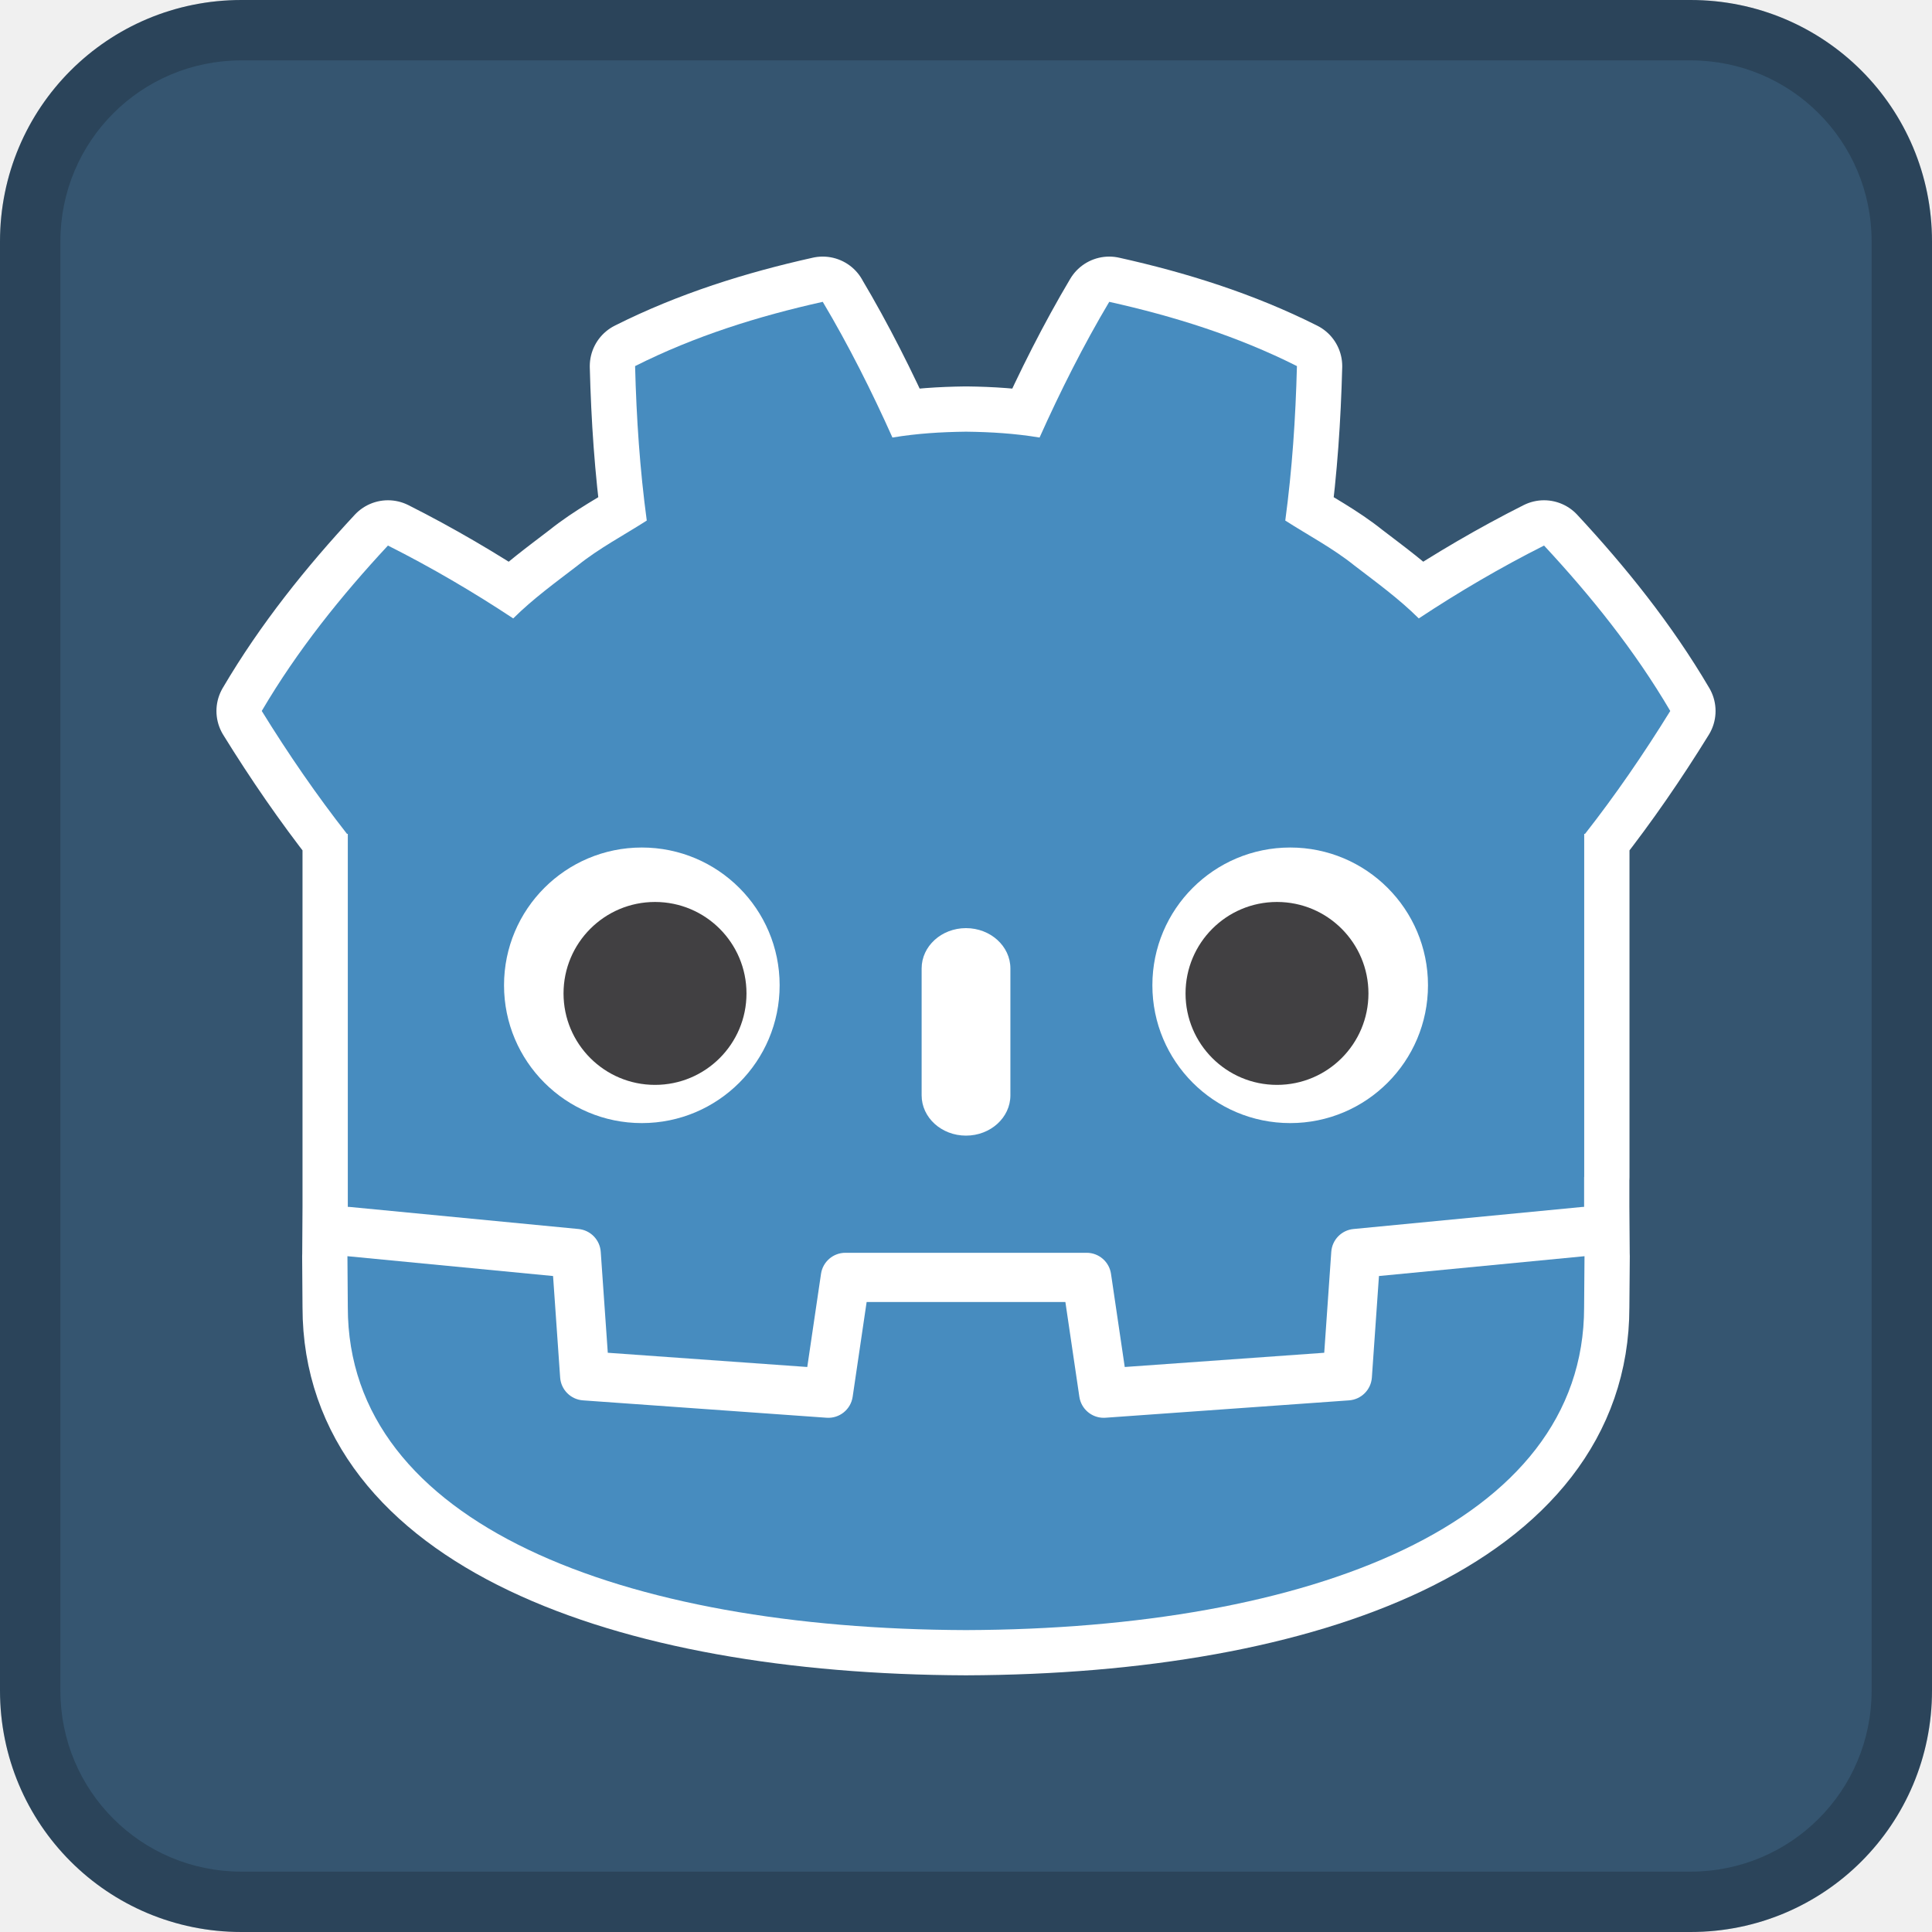
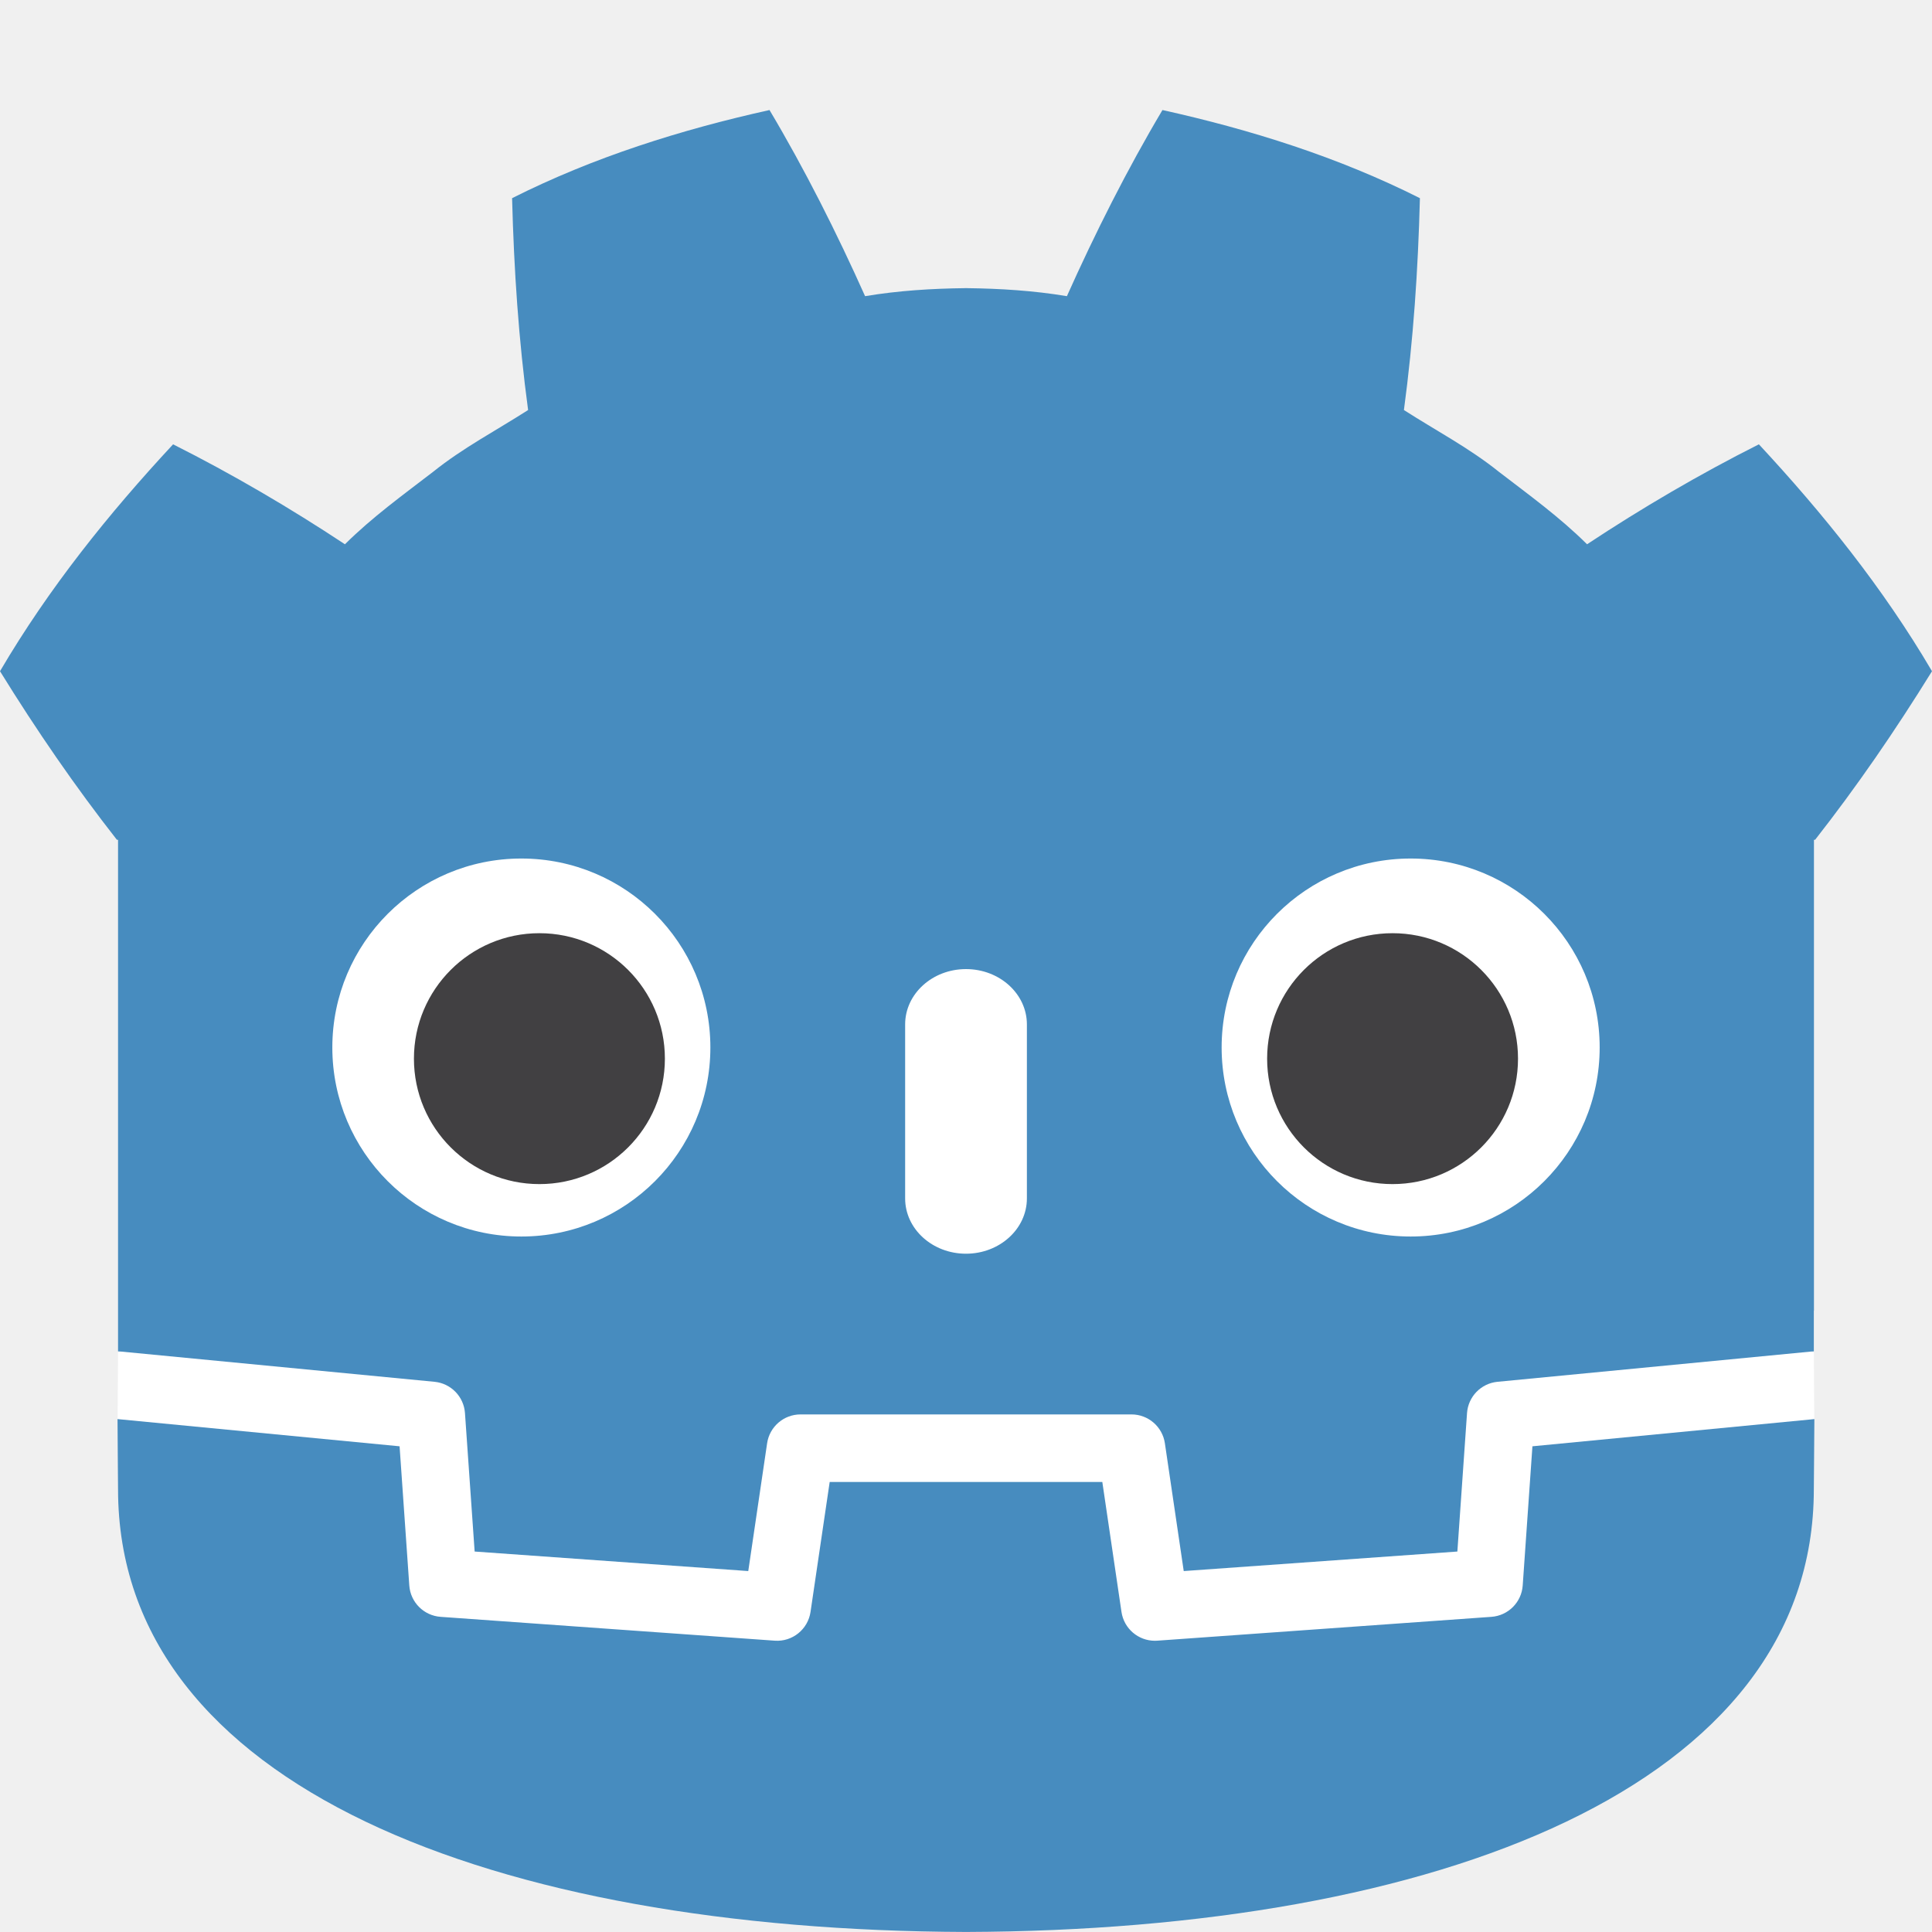
- <svg xmlns="http://www.w3.org/2000/svg" height="64" viewBox="0 0 64 64" width="64">
-   <g stroke-linejoin="round">
-     <path d="m8 0c-4.432 0-8 3.568-8 8v48c0 4.432 3.568 8 8 8h48c4.432 0 8-3.568 8-8v-48c0-4.432-3.568-8-8-8z" fill="#355570" stroke-linecap="round" stroke-width="2" />
-     <path d="m8 0c-4.432 0-8 3.568-8 8v48c0 4.432 3.568 8 8 8h48c4.432 0 8-3.568 8-8v-48c0-4.432-3.568-8-8-8zm0 2h48c3.324 0 6 2.676 6 6v48c0 3.324-2.676 6-6 6h-48c-3.324 0-6-2.676-6-6v-48c0-3.324 2.676-6 6-6z" fill-opacity=".196" stroke-linecap="round" stroke-width="2" />
-     <path d="m27.254 10c-2.131.474-4.24 1.134-6.217 2.129.045 1.746.158 3.416.387 5.115-.768.492-1.574.914-2.291 1.49-.729.56-1.473 1.097-2.133 1.752-1.318-.872-2.712-1.691-4.148-2.414-1.549 1.667-2.998 3.467-4.182 5.481.89 1.44 1.821 2.789 2.824 4.07h.027v9.945 1.262 1.15l-.01 1.631h-.002c.003.732.012 1.536.012 1.695 0 7.194 9.126 10.652 20.465 10.691h.014.014c11.338-.04 20.461-3.497 20.461-10.691 0-.163.01-.963.014-1.695h-.002l-.012-1.631v-.986l.004-.002v-11.369h.027c1.004-1.281 1.934-2.63 2.824-4.07-1.183-2.013-2.633-3.813-4.182-5.481-1.437.723-2.833 1.542-4.15 2.414-.659-.655-1.401-1.192-2.131-1.752-.717-.576-1.525-.998-2.291-1.49.228-1.699.341-3.37.387-5.115-1.977-.995-4.086-1.655-6.219-2.129-.851 1.431-1.629 2.981-2.307 4.496-.804-.134-1.613-.186-2.422-.195h-.016-.016c-.81.01-1.618.061-2.422.195-.678-1.515-1.456-3.065-2.309-4.496z" fill="#fff" stroke="#fff" stroke-width="3" />
-   </g>
-   <g stroke-width=".32" transform="matrix(.050279 0 0 .050279 6.2574 1.18)">
-     <path d="m0 0s-.325 1.994-.515 1.976l-36.182-3.491c-2.879-.278-5.115-2.574-5.317-5.459l-.994-14.247-27.992-1.997-1.904 12.912c-.424 2.872-2.932 5.037-5.835 5.037h-38.188c-2.902 0-5.41-2.165-5.834-5.037l-1.905-12.912-27.992 1.997-.994 14.247c-.202 2.886-2.438 5.182-5.317 5.46l-36.2 3.49c-.187.018-.324-1.978-.511-1.978l-.049-7.83 30.658-4.944 1.004-14.374c.203-2.91 2.551-5.263 5.463-5.472l38.551-2.75c.146-.01.29-.016.434-.016 2.897 0 5.401 2.166 5.825 5.038l1.959 13.286h28.005l1.959-13.286c.423-2.871 2.93-5.037 5.831-5.037.142 0 .284.005.423.015l38.556 2.75c2.911.209 5.26 2.562 5.463 5.472l1.003 14.374 30.645 4.966z" fill="#fff" transform="matrix(4.1626 0 0 -4.1626 919.24 771.67)" />
-     <path d="m0 0v-59.041c.108-.001.216-.005.323-.015l36.196-3.49c1.896-.183 3.382-1.709 3.514-3.609l1.116-15.978 31.574-2.253 2.175 14.747c.282 1.912 1.922 3.329 3.856 3.329h38.188c1.933 0 3.573-1.417 3.855-3.329l2.175-14.747 31.575 2.253 1.115 15.978c.133 1.9 1.618 3.425 3.514 3.609l36.182 3.49c.107.01.214.014.322.015v4.711l.015.005v54.325h.134c4.795 6.12 9.232 12.569 13.487 19.449-5.651 9.62-12.575 18.217-19.976 26.182-6.864-3.455-13.531-7.369-19.828-11.534-3.151 3.132-6.7 5.694-10.186 8.372-3.425 2.751-7.285 4.768-10.946 7.118 1.09 8.117 1.629 16.108 1.846 24.448-9.446 4.754-19.519 7.906-29.708 10.17-4.068-6.837-7.788-14.241-11.028-21.479-3.842.642-7.702.88-11.567.926v.006c-.027 0-.052-.006-.075-.006-.024 0-.049.006-.073.006v-.006c-3.872-.046-7.729-.284-11.572-.926-3.238 7.238-6.956 14.642-11.03 21.479-10.184-2.264-20.258-5.416-29.703-10.17.216-8.34.755-16.331 1.848-24.448-3.668-2.35-7.523-4.367-10.949-7.118-3.481-2.678-7.036-5.24-10.188-8.372-6.297 4.165-12.962 8.079-19.828 11.534-7.401-7.965-14.321-16.562-19.974-26.182 4.253-6.88 8.693-13.329 13.487-19.449z" fill="#478cbf" transform="matrix(4.1626 0 0 -4.1626 104.7 525.91)" />
-     <path d="m0 0-1.121-16.063c-.135-1.936-1.675-3.477-3.611-3.616l-38.555-2.751c-.094-.007-.188-.01-.281-.01-1.916 0-3.569 1.406-3.852 3.33l-2.211 14.994h-31.459l-2.211-14.994c-.297-2.018-2.101-3.469-4.133-3.32l-38.555 2.751c-1.936.139-3.476 1.68-3.611 3.616l-1.121 16.063-32.547 3.138c.015-3.498.06-7.33.06-8.093 0-34.374 43.605-50.896 97.781-51.086h.133c54.176.19 97.766 16.712 97.766 51.086 0 .777.047 4.593.063 8.093z" fill="#478cbf" transform="matrix(4.1626 0 0 -4.1626 784.07 817.24)" />
-     <path d="m0 0c0-12.052-9.765-21.815-21.813-21.815-12.042 0-21.81 9.763-21.81 21.815 0 12.044 9.768 21.802 21.81 21.802 12.048 0 21.813-9.758 21.813-21.802" fill="#fff" transform="matrix(4.1626 0 0 -4.1626 389.21 625.67)" />
-     <path d="m0 0c0-7.994-6.479-14.473-14.479-14.473-7.996 0-14.479 6.479-14.479 14.473s6.483 14.479 14.479 14.479c8 0 14.479-6.485 14.479-14.479" fill="#414042" transform="matrix(4.1626 0 0 -4.1626 367.37 631.06)" />
-     <path d="m0 0c-3.878 0-7.021 2.858-7.021 6.381v20.081c0 3.52 3.143 6.381 7.021 6.381s7.028-2.861 7.028-6.381v-20.081c0-3.523-3.15-6.381-7.028-6.381" fill="#fff" transform="matrix(4.1626 0 0 -4.1626 511.99 724.74)" />
-     <path d="m0 0c0-12.052 9.765-21.815 21.815-21.815 12.041 0 21.808 9.763 21.808 21.815 0 12.044-9.767 21.802-21.808 21.802-12.05 0-21.815-9.758-21.815-21.802" fill="#fff" transform="matrix(4.1626 0 0 -4.1626 634.79 625.67)" />
-     <path d="m0 0c0-7.994 6.477-14.473 14.471-14.473 8.002 0 14.479 6.479 14.479 14.473s-6.477 14.479-14.479 14.479c-7.994 0-14.471-6.485-14.471-14.479" fill="#414042" transform="matrix(4.1626 0 0 -4.1626 656.64 631.06)" />
+ <svg xmlns="http://www.w3.org/2000/svg" width="64" height="64" id="svg3030" version="1.1">
+   <defs id="defs3032" />
+   <g id="layer1" transform="translate(0,-98.51972)">
+     <g id="g78" transform="matrix(0.2870766,0,0,-0.2870766,60.08555,143.2873)" style="stroke-width:0.32">
+       <path d="m 0,0 c 0,0 -0.325,1.994 -0.515,1.976 l -36.182,-3.491 c -2.879,-0.278 -5.115,-2.574 -5.317,-5.459 l -0.994,-14.247 -27.992,-1.997 -1.904,12.912 c -0.424,2.872 -2.932,5.037 -5.835,5.037 h -38.188 c -2.902,0 -5.41,-2.165 -5.834,-5.037 l -1.905,-12.912 -27.992,1.997 -0.994,14.247 c -0.202,2.886 -2.438,5.182 -5.317,5.46 l -36.2,3.49 c -0.187,0.018 -0.324,-1.978 -0.511,-1.978 l -0.049,-7.83 30.658,-4.944 1.004,-14.374 c 0.203,-2.91 2.551,-5.263 5.463,-5.472 l 38.551,-2.75 c 0.146,-0.01 0.29,-0.016 0.434,-0.016 2.897,0 5.401,2.166 5.825,5.038 l 1.959,13.286 h 28.005 l 1.959,-13.286 c 0.423,-2.871 2.93,-5.037 5.831,-5.037 0.142,0 0.284,0.005 0.423,0.015 l 38.556,2.75 c 2.911,0.209 5.26,2.562 5.463,5.472 l 1.003,14.374 30.645,4.966 z" style="fill:#ffffff;fill-opacity:1;fill-rule:nonzero;stroke:none;stroke-width:0.32" id="path80" />
+     </g>
+     <g id="g82-3" transform="matrix(0.2870766,0,0,-0.2870766,3.910271,126.338)" style="stroke-width:0.32">
+       <path d="m 0,0 v -47.514 -6.035 -5.492 c 0.108,-0.001 0.216,-0.005 0.323,-0.015 l 36.196,-3.49 c 1.896,-0.183 3.382,-1.709 3.514,-3.609 l 1.116,-15.978 31.574,-2.253 2.175,14.747 c 0.282,1.912 1.922,3.329 3.856,3.329 h 38.188 c 1.933,0 3.573,-1.417 3.855,-3.329 l 2.175,-14.747 31.575,2.253 1.115,15.978 c 0.133,1.9 1.618,3.425 3.514,3.609 l 36.182,3.49 c 0.107,0.01 0.214,0.014 0.322,0.015 v 4.711 l 0.015,0.005 V 0 h 0.134 c 4.795,6.12 9.232,12.569 13.487,19.449 -5.651,9.62 -12.575,18.217 -19.976,26.182 -6.864,-3.455 -13.531,-7.369 -19.828,-11.534 -3.151,3.132 -6.7,5.694 -10.186,8.372 -3.425,2.751 -7.285,4.768 -10.946,7.118 1.09,8.117 1.629,16.108 1.846,24.448 -9.446,4.754 -19.519,7.906 -29.708,10.17 -4.068,-6.837 -7.788,-14.241 -11.028,-21.479 -3.842,0.642 -7.702,0.88 -11.567,0.926 v 0.006 c -0.027,0 -0.052,-0.006 -0.075,-0.006 -0.024,0 -0.049,0.006 -0.073,0.006 V 63.652 C 93.903,63.606 90.046,63.368 86.203,62.726 82.965,69.964 79.247,77.368 75.173,84.205 64.989,81.941 54.915,78.789 45.47,74.035 45.686,65.695 46.225,57.704 47.318,49.587 43.65,47.237 39.795,45.22 36.369,42.469 32.888,39.791 29.333,37.229 26.181,34.097 19.884,38.262 13.219,42.176 6.353,45.631 -1.048,37.666 -7.968,29.069 -13.621,19.449 -9.368,12.569 -4.928,6.12 -0.134,0 Z" style="fill:#478cbf;fill-opacity:1;fill-rule:nonzero;stroke:none;stroke-width:0.32" id="path84-6" />
+     </g>
+     <g id="g86-7" transform="matrix(0.2870766,0,0,-0.2870766,50.76355,146.4301)" style="stroke-width:0.32">
+       <path d="m 0,0 -1.121,-16.063 c -0.135,-1.936 -1.675,-3.477 -3.611,-3.616 l -38.555,-2.751 c -0.094,-0.007 -0.188,-0.01 -0.281,-0.01 -1.916,0 -3.569,1.406 -3.852,3.33 l -2.211,14.994 H -81.09 l -2.211,-14.994 c -0.297,-2.018 -2.101,-3.469 -4.133,-3.32 l -38.555,2.751 c -1.936,0.139 -3.476,1.68 -3.611,3.616 L -130.721,0 -163.268,3.138 c 0.015,-3.498 0.06,-7.33 0.06,-8.093 0,-34.374 43.605,-50.896 97.781,-51.086 h 0.066 0.067 c 54.176,0.19 97.766,16.712 97.766,51.086 0,0.777 0.047,4.593 0.063,8.093 z" style="fill:#478cbf;fill-opacity:1;fill-rule:nonzero;stroke:none;stroke-width:0.32" id="path88-5" />
+     </g>
+     <g id="g90-3" transform="matrix(0.2870766,0,0,-0.2870766,23.53206,133.2183)" style="stroke-width:0.32">
+       <path d="m 0,0 c 0,-12.052 -9.765,-21.815 -21.813,-21.815 -12.042,0 -21.81,9.763 -21.81,21.815 0,12.044 9.768,21.802 21.81,21.802 C -9.765,21.802 0,12.044 0,0" style="fill:#ffffff;fill-opacity:1;fill-rule:nonzero;stroke:none;stroke-width:0.32" id="path92-5" />
+     </g>
+     <g id="g94-6" transform="matrix(0.2870766,0,0,-0.2870766,22.0253,133.5897)" style="stroke-width:0.32">
+       <path d="m 0,0 c 0,-7.994 -6.479,-14.473 -14.479,-14.473 -7.996,0 -14.479,6.479 -14.479,14.473 0,7.994 6.483,14.479 14.479,14.479 C -6.479,14.479 0,7.994 0,0" style="fill:#414042;fill-opacity:1;fill-rule:nonzero;stroke:none;stroke-width:0.32" id="path96-2" />
+     </g>
+     <g id="g98-9" transform="matrix(0.2870766,0,0,-0.2870766,31.99954,140.0506)" style="stroke-width:0.32">
+       <path d="m 0,0 c -3.878,0 -7.021,2.858 -7.021,6.381 v 20.081 c 0,3.52 3.143,6.381 7.021,6.381 3.878,0 7.028,-2.861 7.028,-6.381 V 6.381 C 7.028,2.858 3.878,0 0,0" style="fill:#ffffff;fill-opacity:1;fill-rule:nonzero;stroke:none;stroke-width:0.32" id="path100-1" />
+     </g>
+     <g id="g102-2" transform="matrix(0.2870766,0,0,-0.2870766,40.46807,133.2183)" style="stroke-width:0.32">
+       <path d="m 0,0 c 0,-12.052 9.765,-21.815 21.815,-21.815 12.041,0 21.808,9.763 21.808,21.815 0,12.044 -9.767,21.802 -21.808,21.802 C 9.765,21.802 0,12.044 0,0" style="fill:#ffffff;fill-opacity:1;fill-rule:nonzero;stroke:none;stroke-width:0.32" id="path104-7" />
+     </g>
+     <g id="g106-0" transform="matrix(0.2870766,0,0,-0.2870766,41.97521,133.5897)" style="stroke-width:0.32">
+       <path d="m 0,0 c 0,-7.994 6.477,-14.473 14.471,-14.473 8.002,0 14.479,6.479 14.479,14.473 0,7.994 -6.477,14.479 -14.479,14.479 C 6.477,14.479 0,7.994 0,0" style="fill:#414042;fill-opacity:1;fill-rule:nonzero;stroke:none;stroke-width:0.32" id="path108-9" />
+     </g>
  </g>
</svg>
